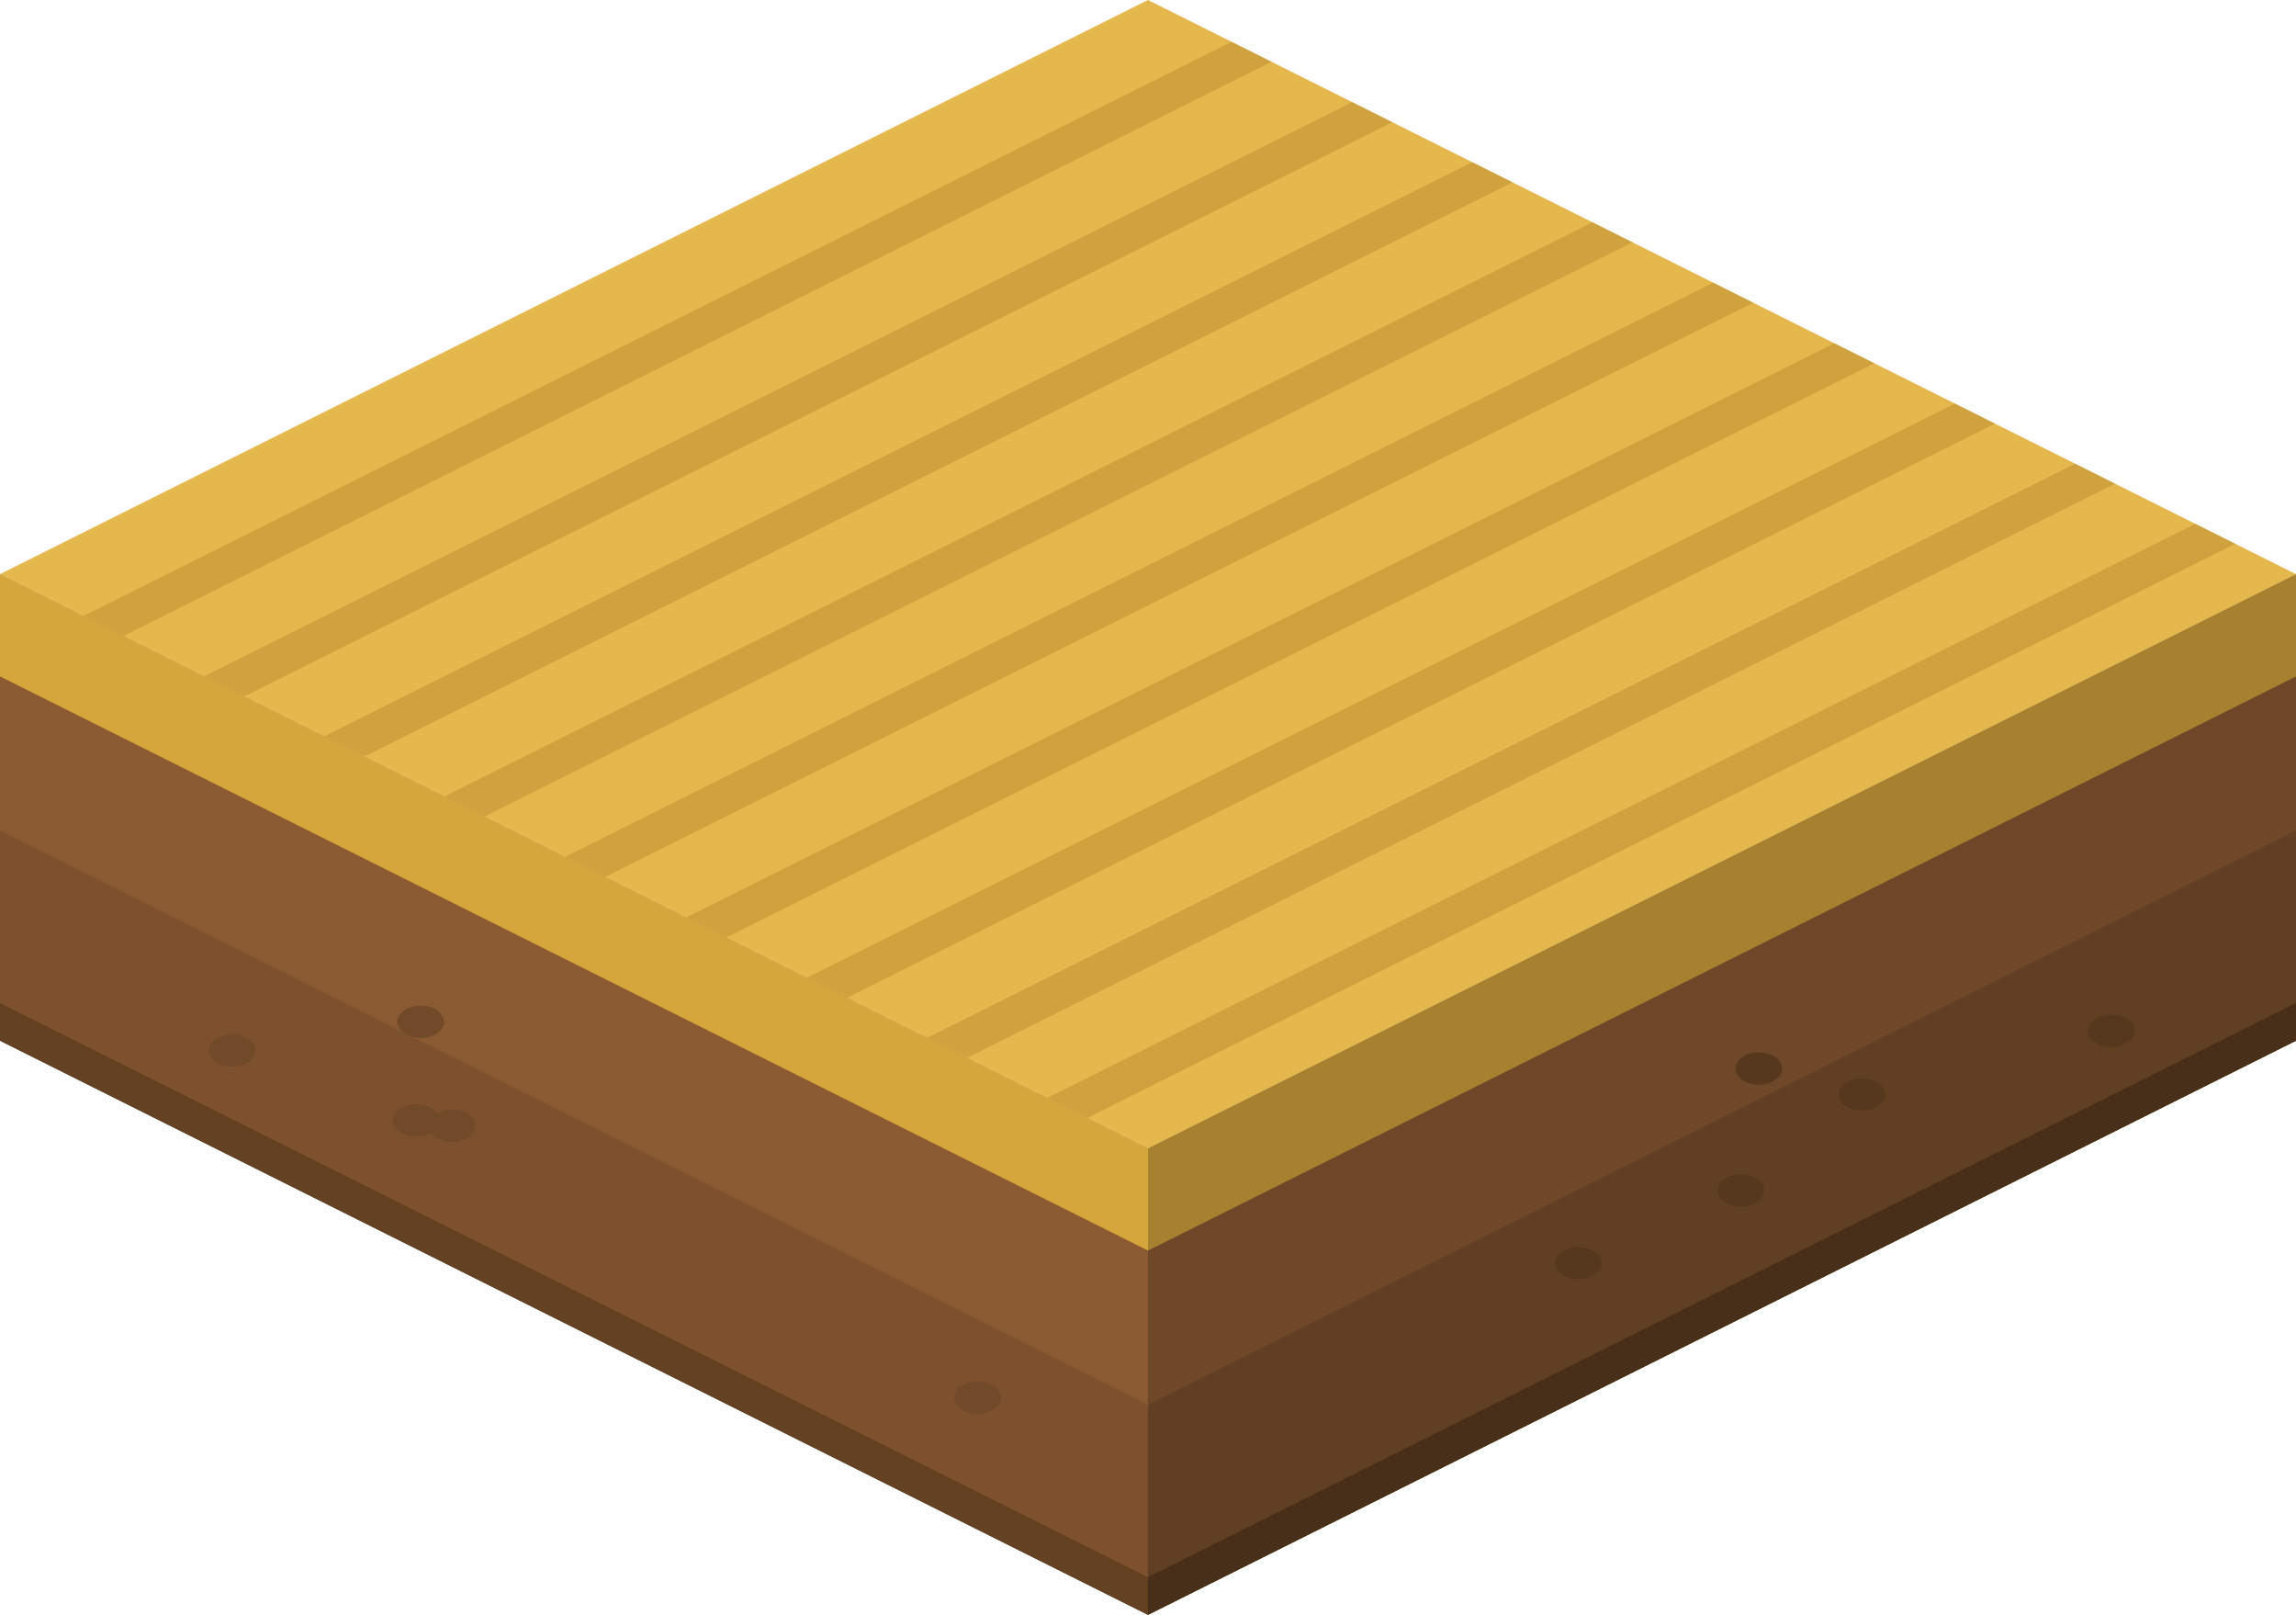
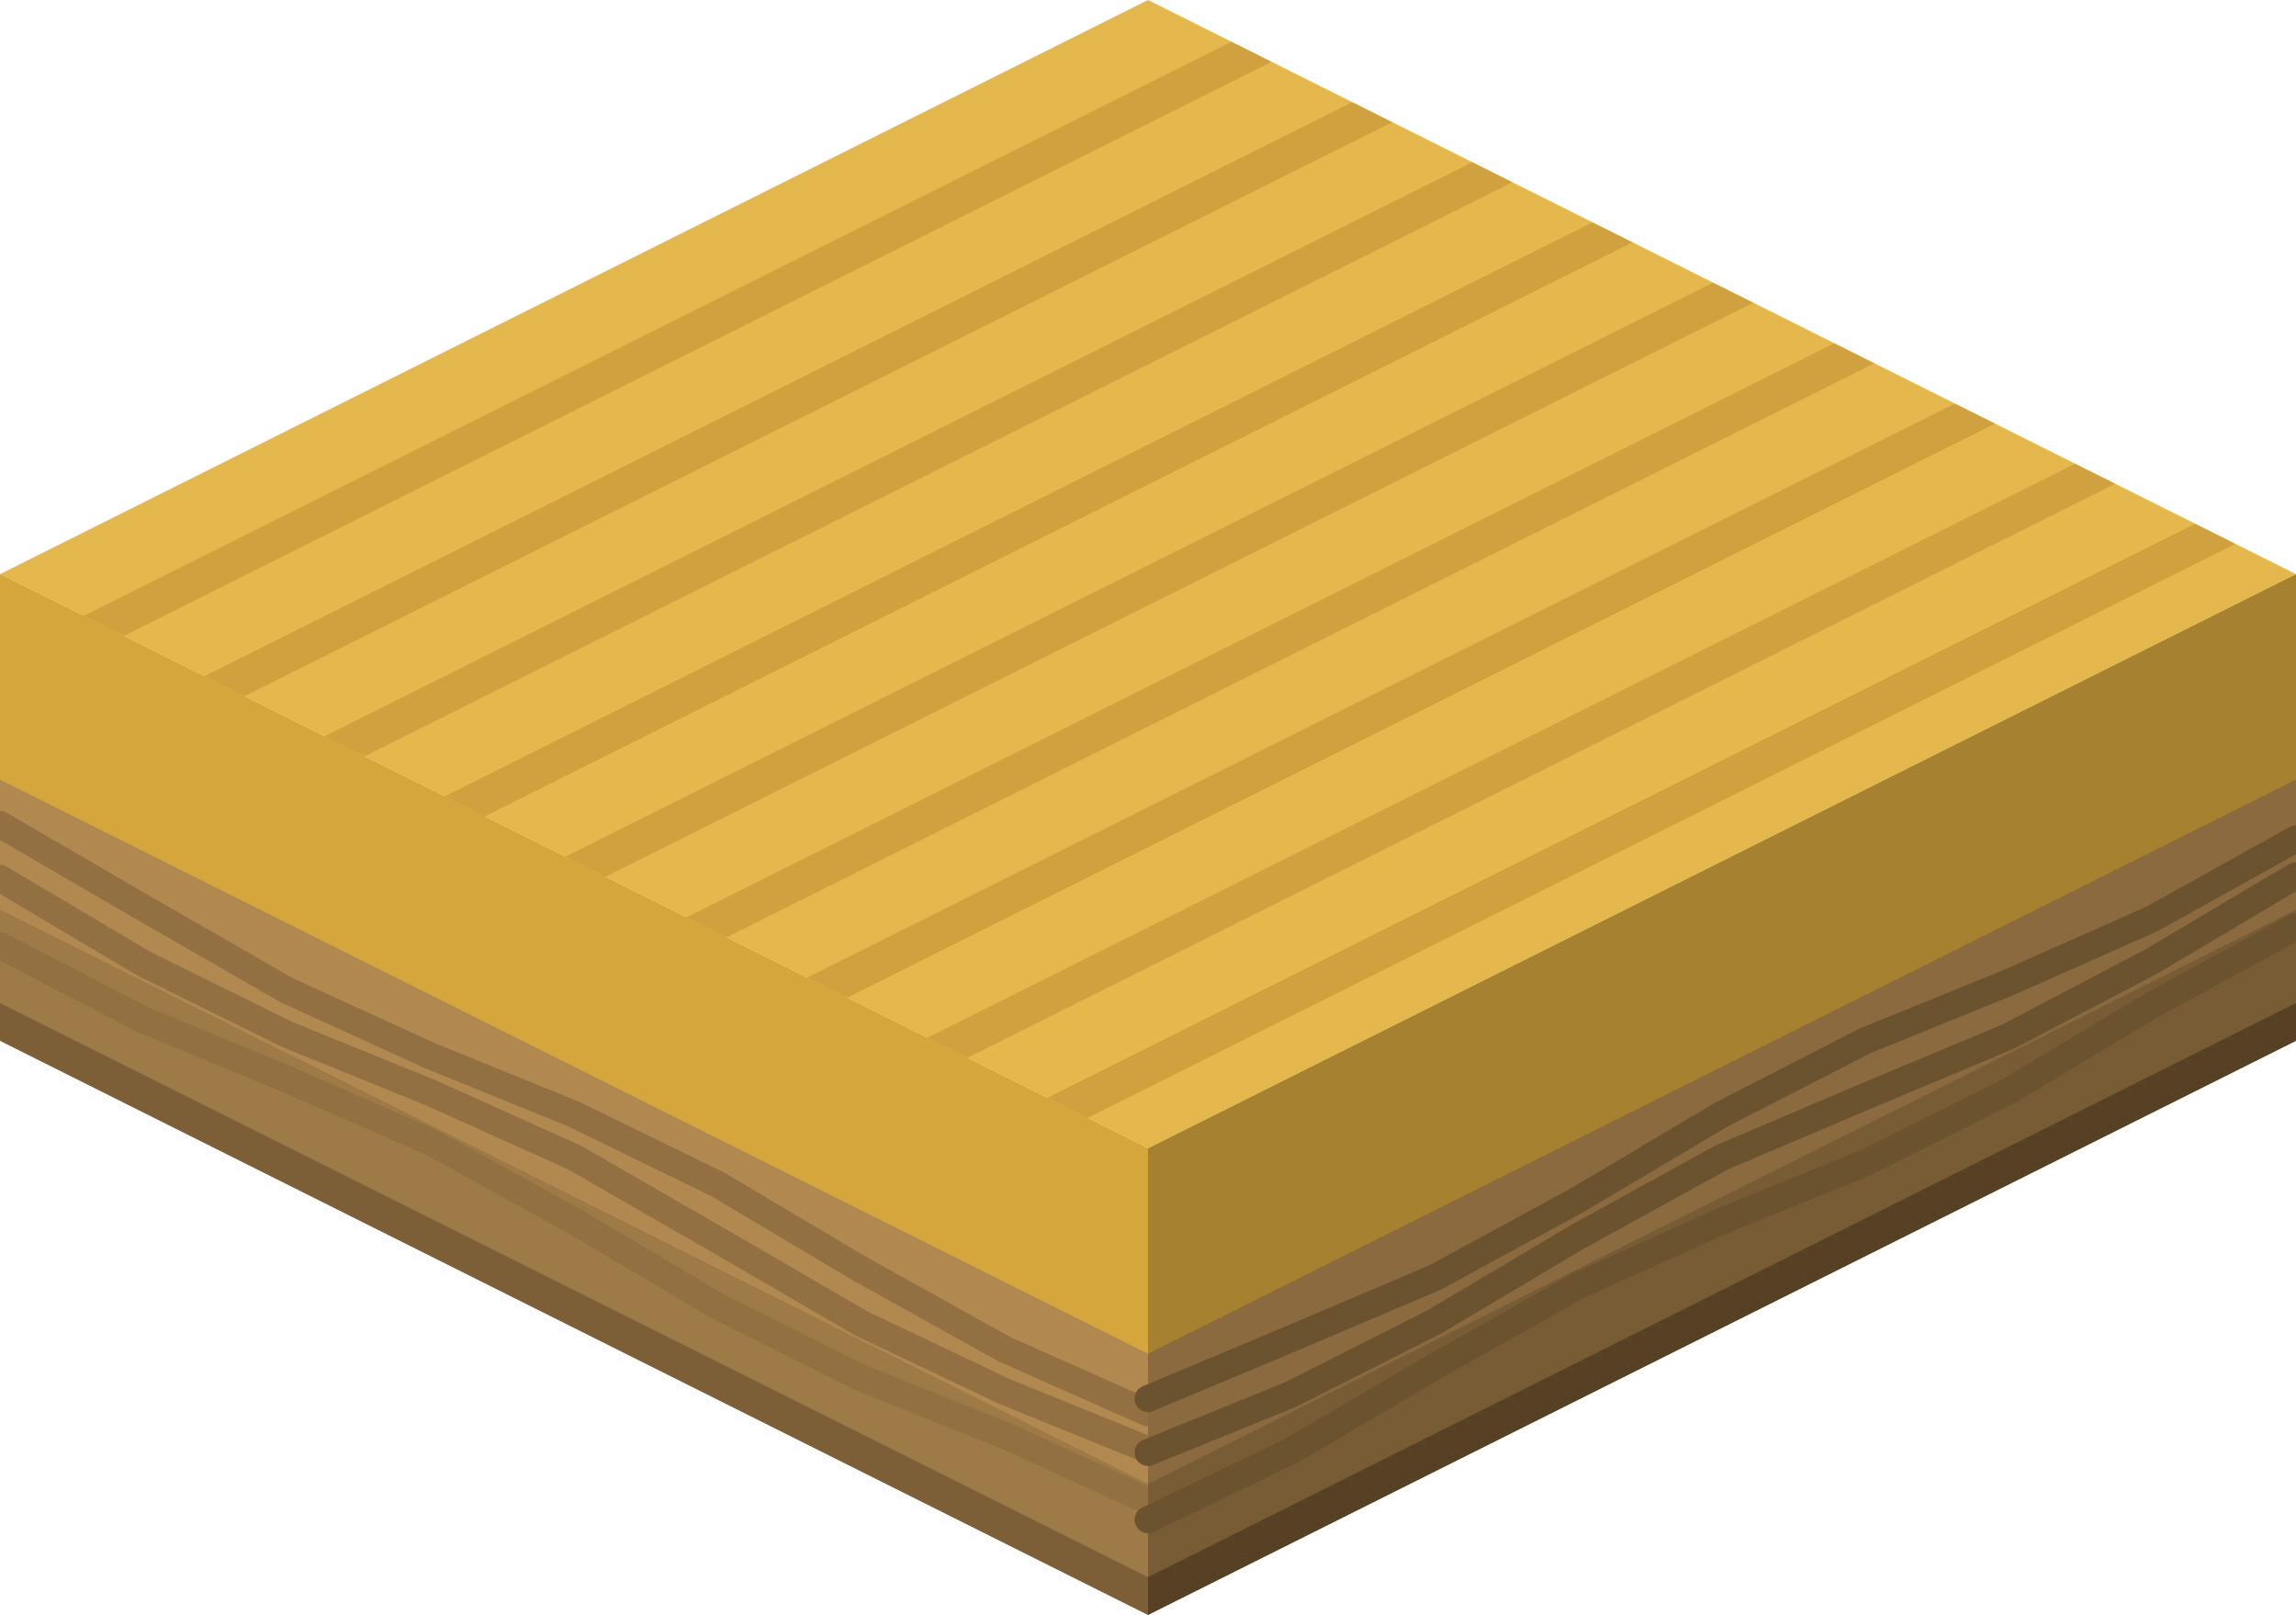
<svg xmlns="http://www.w3.org/2000/svg" viewBox="0 0 256 180" width="256" height="180">
  <defs>
    <clipPath id="d">
      <polygon points="128,0 256,64 128,128 0,64" />
    </clipPath>
    <clipPath id="w0">
      <polygon points="0,64 128,128 128,180 0,116" />
    </clipPath>
    <clipPath id="w1">
      <polygon points="128,128 256,64 256,116 128,180" />
    </clipPath>
    <linearGradient id="fade" x1="0" y1="0" x2="0" y2="1">
      <stop offset="0.55" stop-color="#000" stop-opacity="0" />
      <stop offset="1" stop-color="#0b2030" stop-opacity="0.35" />
    </linearGradient>
    <linearGradient id="sun" x1="0" y1="0" x2="1" y2="1">
      <stop offset="0" stop-color="#fff" stop-opacity="0.18" />
      <stop offset="0.6" stop-color="#fff" stop-opacity="0" />
      <stop offset="1" stop-color="#000" stop-opacity="0.08" />
    </linearGradient>
  </defs>
-   <polygon points="0,64 128,128 128,180 0,116" fill="#8a5a32" />
-   <polygon points="0,92.6 128,156.6 128,180 0,116" fill="#7d512d" />
-   <polygon points="0,64 128,128 128,139.4 0,75.4" fill="#d4a63c" />
-   <polygon points="0,111.8 128,175.8 128,180 0,116" fill="#634123" />
-   <ellipse cx="25.9" cy="117.1" rx="2.6" ry="1.8" fill="#714a29" />
-   <ellipse cx="46.4" cy="124.9" rx="2.6" ry="1.8" fill="#714a29" />
-   <ellipse cx="50.4" cy="125.5" rx="2.6" ry="1.8" fill="#714a29" />
-   <ellipse cx="46.9" cy="113.9" rx="2.6" ry="1.8" fill="#714a29" />
-   <ellipse cx="109" cy="155.8" rx="2.6" ry="1.8" fill="#714a29" />
-   <polygon points="128,128 256,64 256,116 128,180" fill="#6e4828" />
-   <polygon points="128,156.6 256,92.6 256,116 128,180" fill="#613f22" />
-   <polygon points="128,128 256,64 256,75.4 128,139.4" fill="#a6812f" />
-   <polygon points="128,175.8 256,111.8 256,116 128,180" fill="#472f19" />
-   <ellipse cx="194.1" cy="132.7" rx="2.6" ry="1.8" fill="#55381e" />
-   <ellipse cx="176" cy="140.8" rx="2.6" ry="1.8" fill="#55381e" />
-   <ellipse cx="196.1" cy="119.1" rx="2.6" ry="1.8" fill="#55381e" />
-   <ellipse cx="207.6" cy="122" rx="2.6" ry="1.8" fill="#55381e" />
-   <ellipse cx="235.4" cy="114.9" rx="2.6" ry="1.8" fill="#55381e" />
+   <polygon points="0,64 128,128 128,180 0,116" fill="#b08850" />
+   <polygon points="0,101.4 128,165.4 128,180 0,116" fill="#9e7a47" />
+   <polyline points="0,91.9 16,101.2 32,110.4 48,117.7 64,124.2 80,132 96,141.5 112,150.4 128,157.5" fill="none" stroke="#927042" stroke-width="3" stroke-linecap="round" />
+   <polyline points="0,97.9 16,107.4 32,115.3 48,121.8 64,129 80,138.2 96,147.5 112,155.1 128,161.6" fill="none" stroke="#927042" stroke-width="3" stroke-linecap="round" />
+   <polyline points="0,105.4 16,113.7 32,120.3 48,127.3 64,136.1 80,145.6 96,153.6 112,160 128,167.3" fill="none" stroke="#927042" stroke-width="3" stroke-linecap="round" />
+   <polygon points="0,64 128,128 128,150.9 0,86.9" fill="#d4a63c" />
+   <polygon points="0,111.8 128,175.8 128,180 0,116" fill="#7c5f37" />
+   <polygon points="128,128 256,64 256,116 128,180" fill="#8a6a3e" />
+   <polygon points="128,165.4 256,101.4 256,116 128,180" fill="#785c35" />
+   <polyline points="128,155.9 144,149.2 160,142.4 176,133.7 192,124.2 208,116 224,109.5 240,102.4 256,93.5" fill="none" stroke="#6c5330" stroke-width="3" stroke-linecap="round" />
+   <polyline points="128,161.9 144,155.4 160,147.3 176,137.8 192,129 208,122.2 224,115.5 240,107.1 256,97.6" fill="none" stroke="#6c5330" stroke-width="3" stroke-linecap="round" />
+   <polyline points="128,169.4 144,161.7 160,152.3 176,143.3 192,136.1 208,129.6 224,121.6 240,112 256,103.3" fill="none" stroke="#6c5330" stroke-width="3" stroke-linecap="round" />
+   <polygon points="128,128 256,64 256,86.9 128,150.9" fill="#a6812f" />
+   <polygon points="128,175.8 256,111.8 256,116 128,180" fill="#564125" />
  <polygon points="128,0 256,64 128,128 0,64" fill="#e4b84c" />
  <g clip-path="url(#d)">
    <path d="M145.9 2.6L5.1 73" stroke="#c09034" stroke-width="4" opacity="0.55" />
    <path d="M159.4 9.3L18.6 79.7" stroke="#c09034" stroke-width="4" opacity="0.55" />
    <path d="M172.8 16L32 86.4" stroke="#c09034" stroke-width="4" opacity="0.55" />
    <path d="M186.2 22.7L45.4 93.1" stroke="#c09034" stroke-width="4" opacity="0.55" />
    <path d="M199.7 29.4L58.9 99.8" stroke="#c09034" stroke-width="4" opacity="0.55" />
    <path d="M213.1 36.2L72.3 106.6" stroke="#c09034" stroke-width="4" opacity="0.55" />
    <path d="M226.6 42.9L85.8 113.3" stroke="#c09034" stroke-width="4" opacity="0.55" />
    <path d="M240 49.6L99.2 120" stroke="#c09034" stroke-width="4" opacity="0.55" />
    <path d="M253.4 56.3L112.6 126.7" stroke="#c09034" stroke-width="4" opacity="0.55" />
  </g>
</svg>
